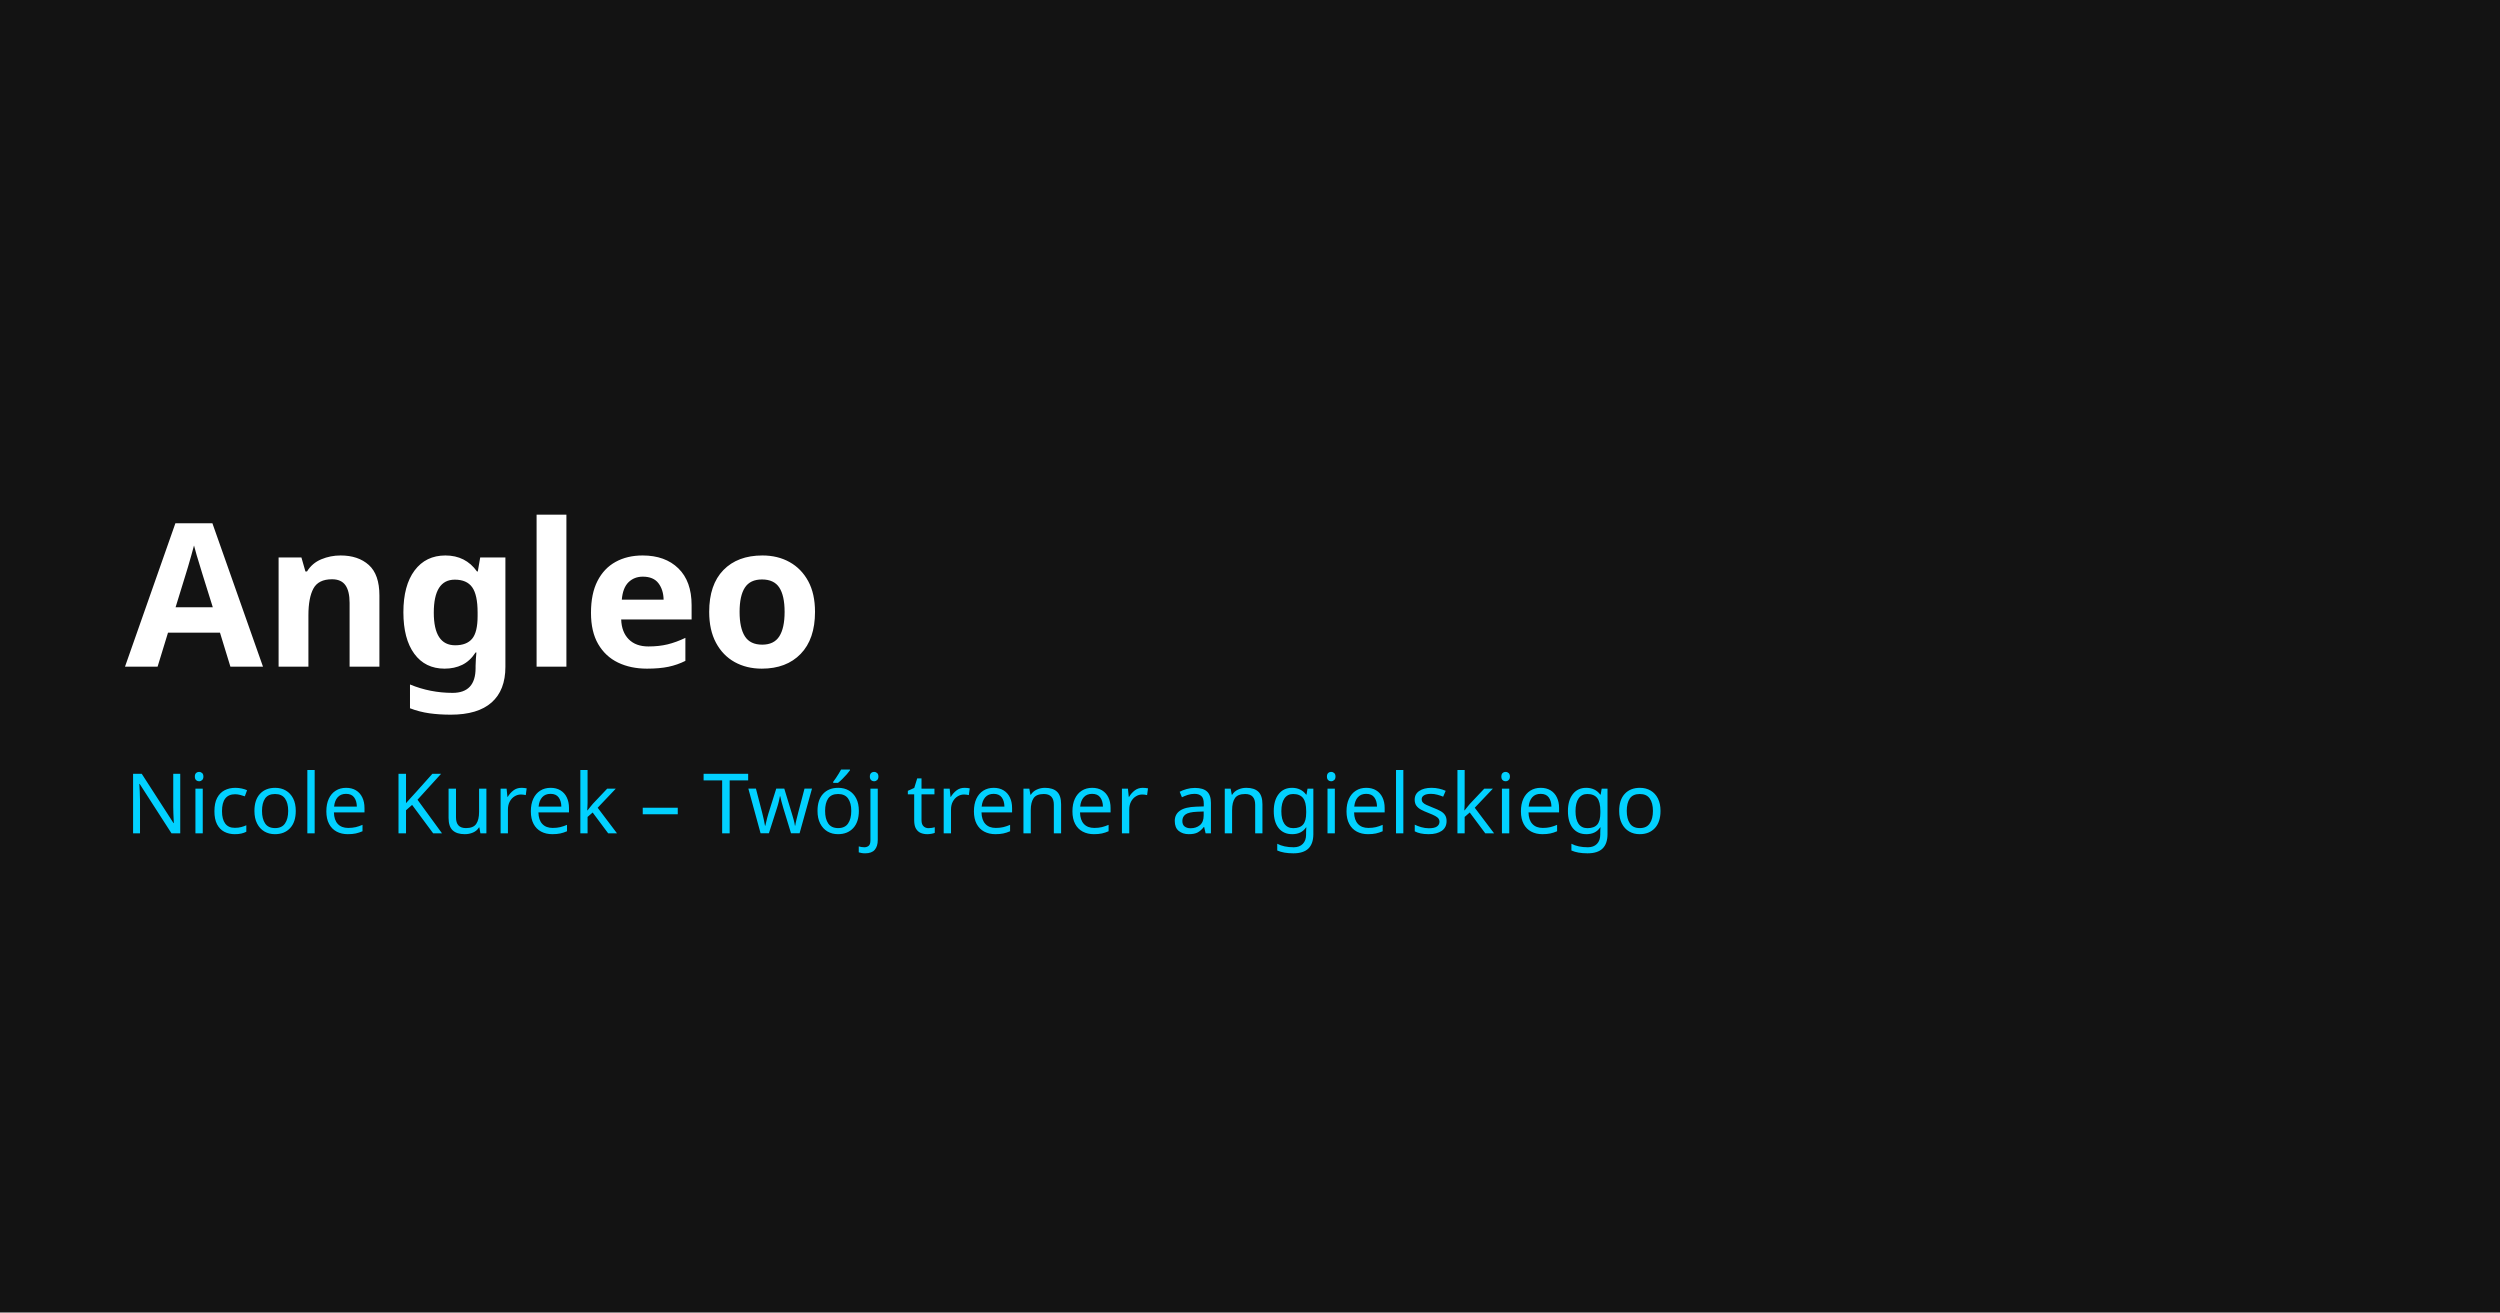
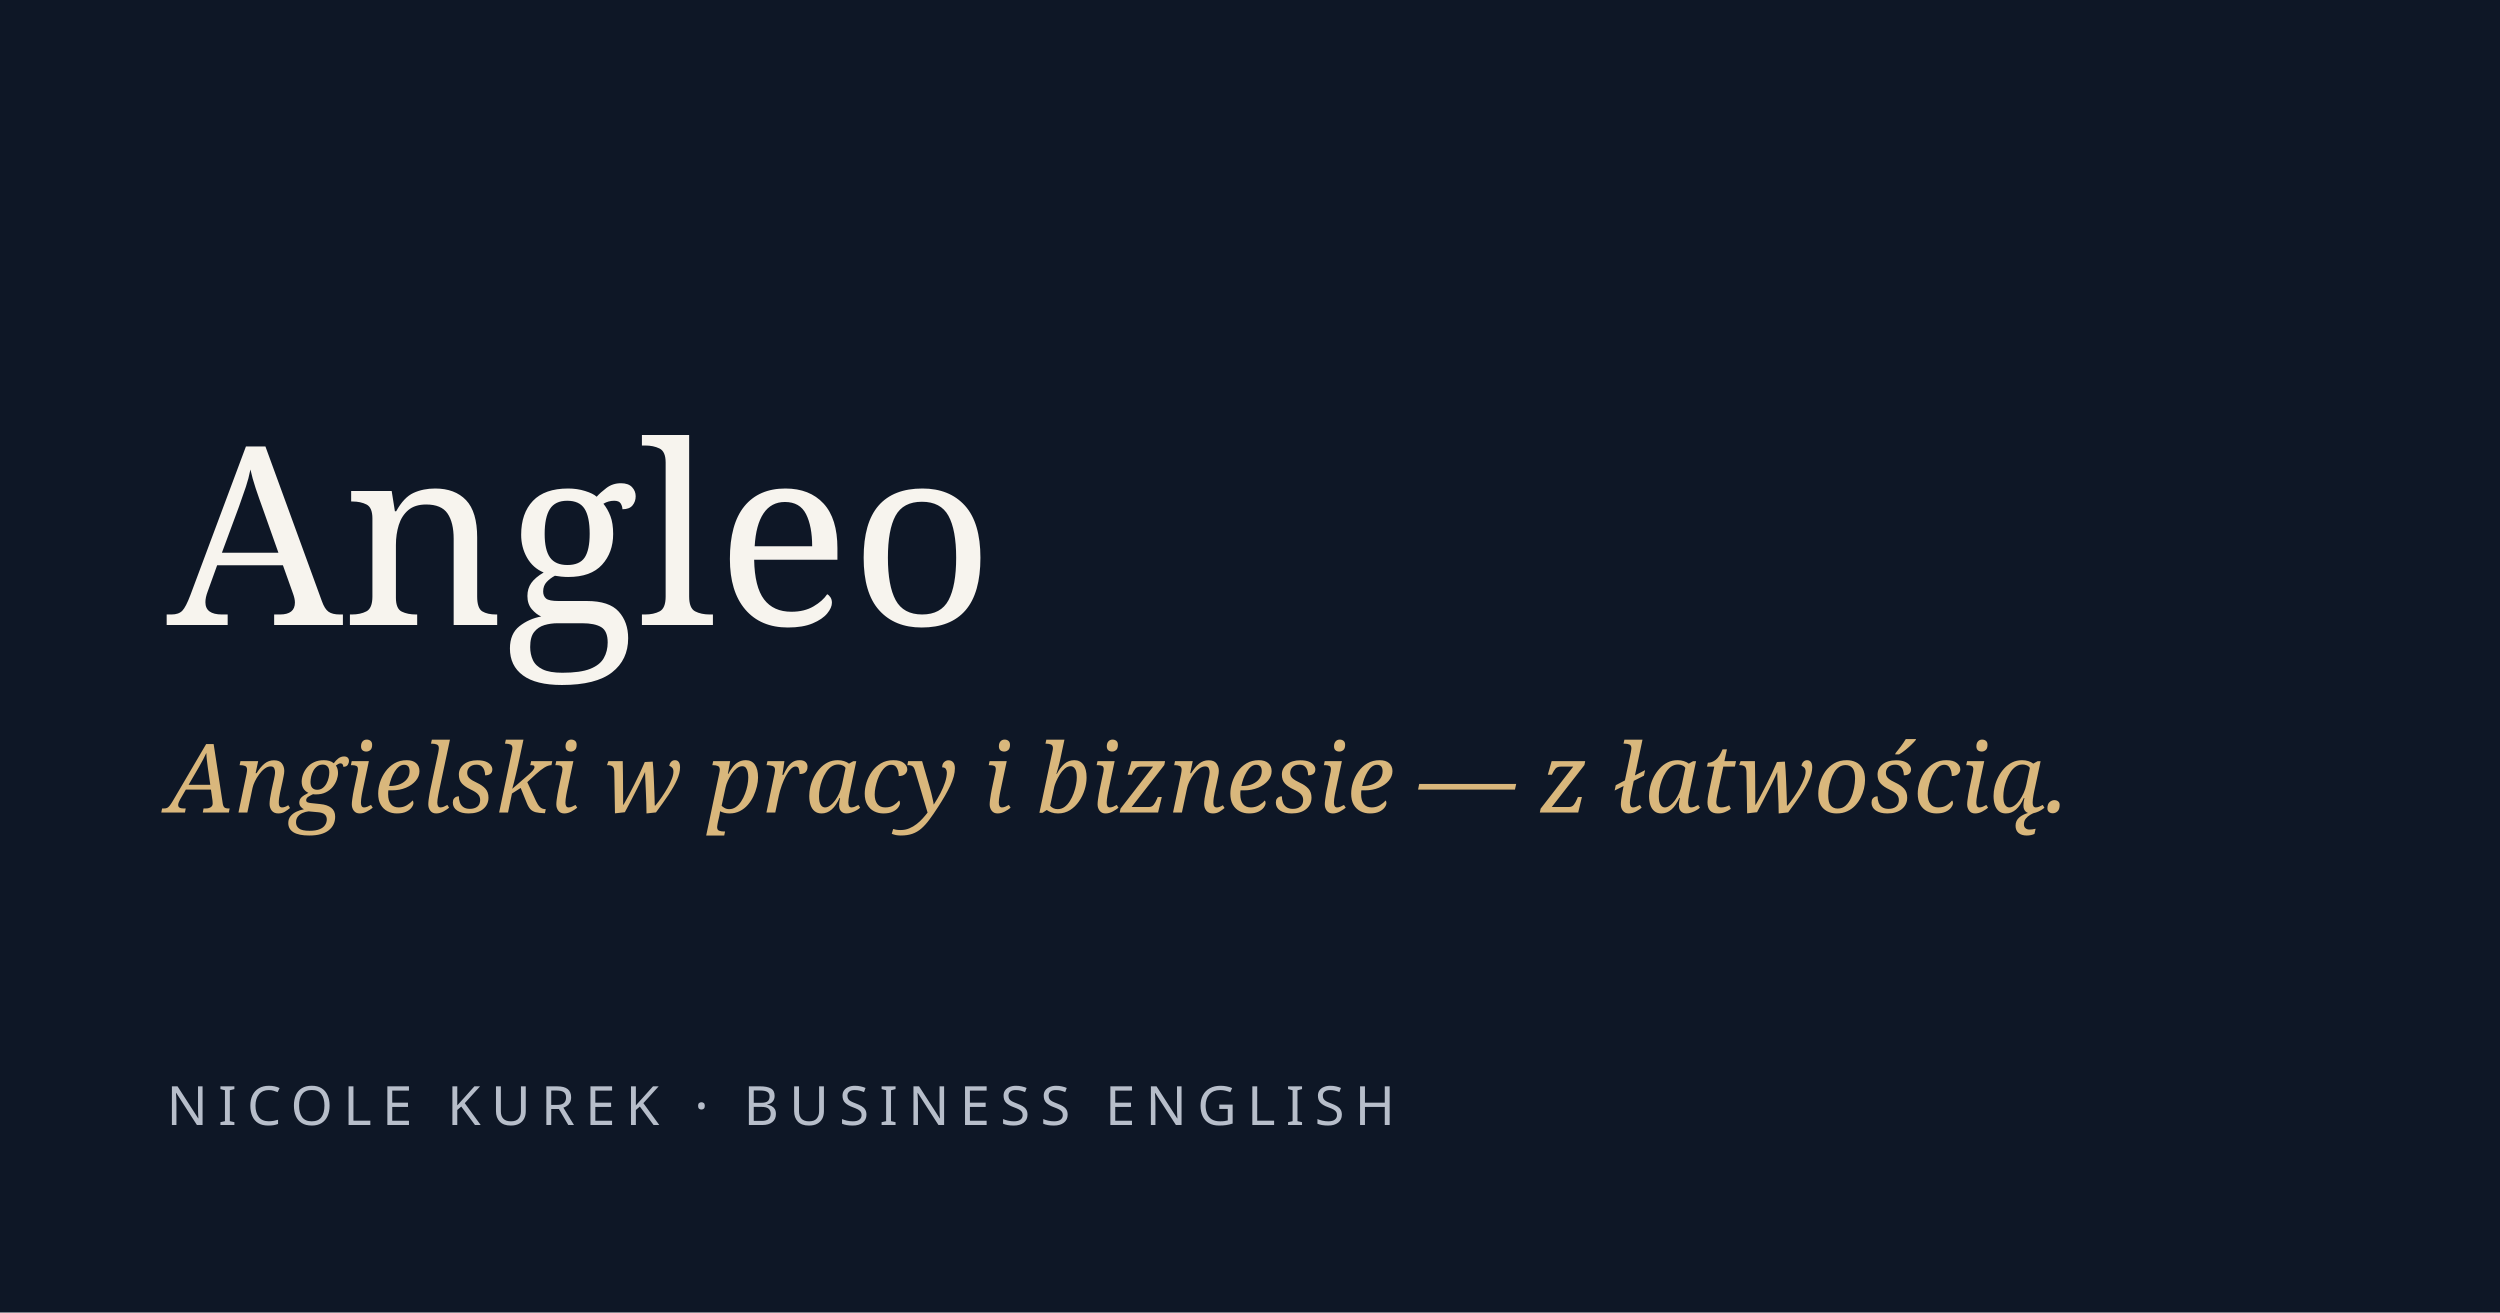
<svg xmlns="http://www.w3.org/2000/svg" width="1200" height="630" viewBox="0 0 1200 630">
-   <rect width="1200" height="630" fill="#131313" />
-   <text x="60" y="320" font-family="sans-serif" font-weight="700" font-size="96" fill="#ffffff">Angleo</text>
-   <text x="60" y="400" font-family="sans-serif" font-size="40" fill="#02d1ff">Nicole Kurek – Twój trener angielskiego</text>
+   <rect width="1200" height="630" fill="#0e1726" />
+   <text x="80" y="300" font-family="Georgia, serif" font-size="120" fill="#f7f4ee">Angleo</text>
+   <text x="80" y="390" font-family="Georgia, serif" font-style="italic" font-size="46" fill="#d9b77c">Angielski w pracy i biznesie — z łatwością.</text>
+   <text x="80" y="540" font-family="sans-serif" font-size="26" letter-spacing="5" fill="#b7beca">NICOLE KUREK · BUSINESS ENGLISH</text>
</svg>
